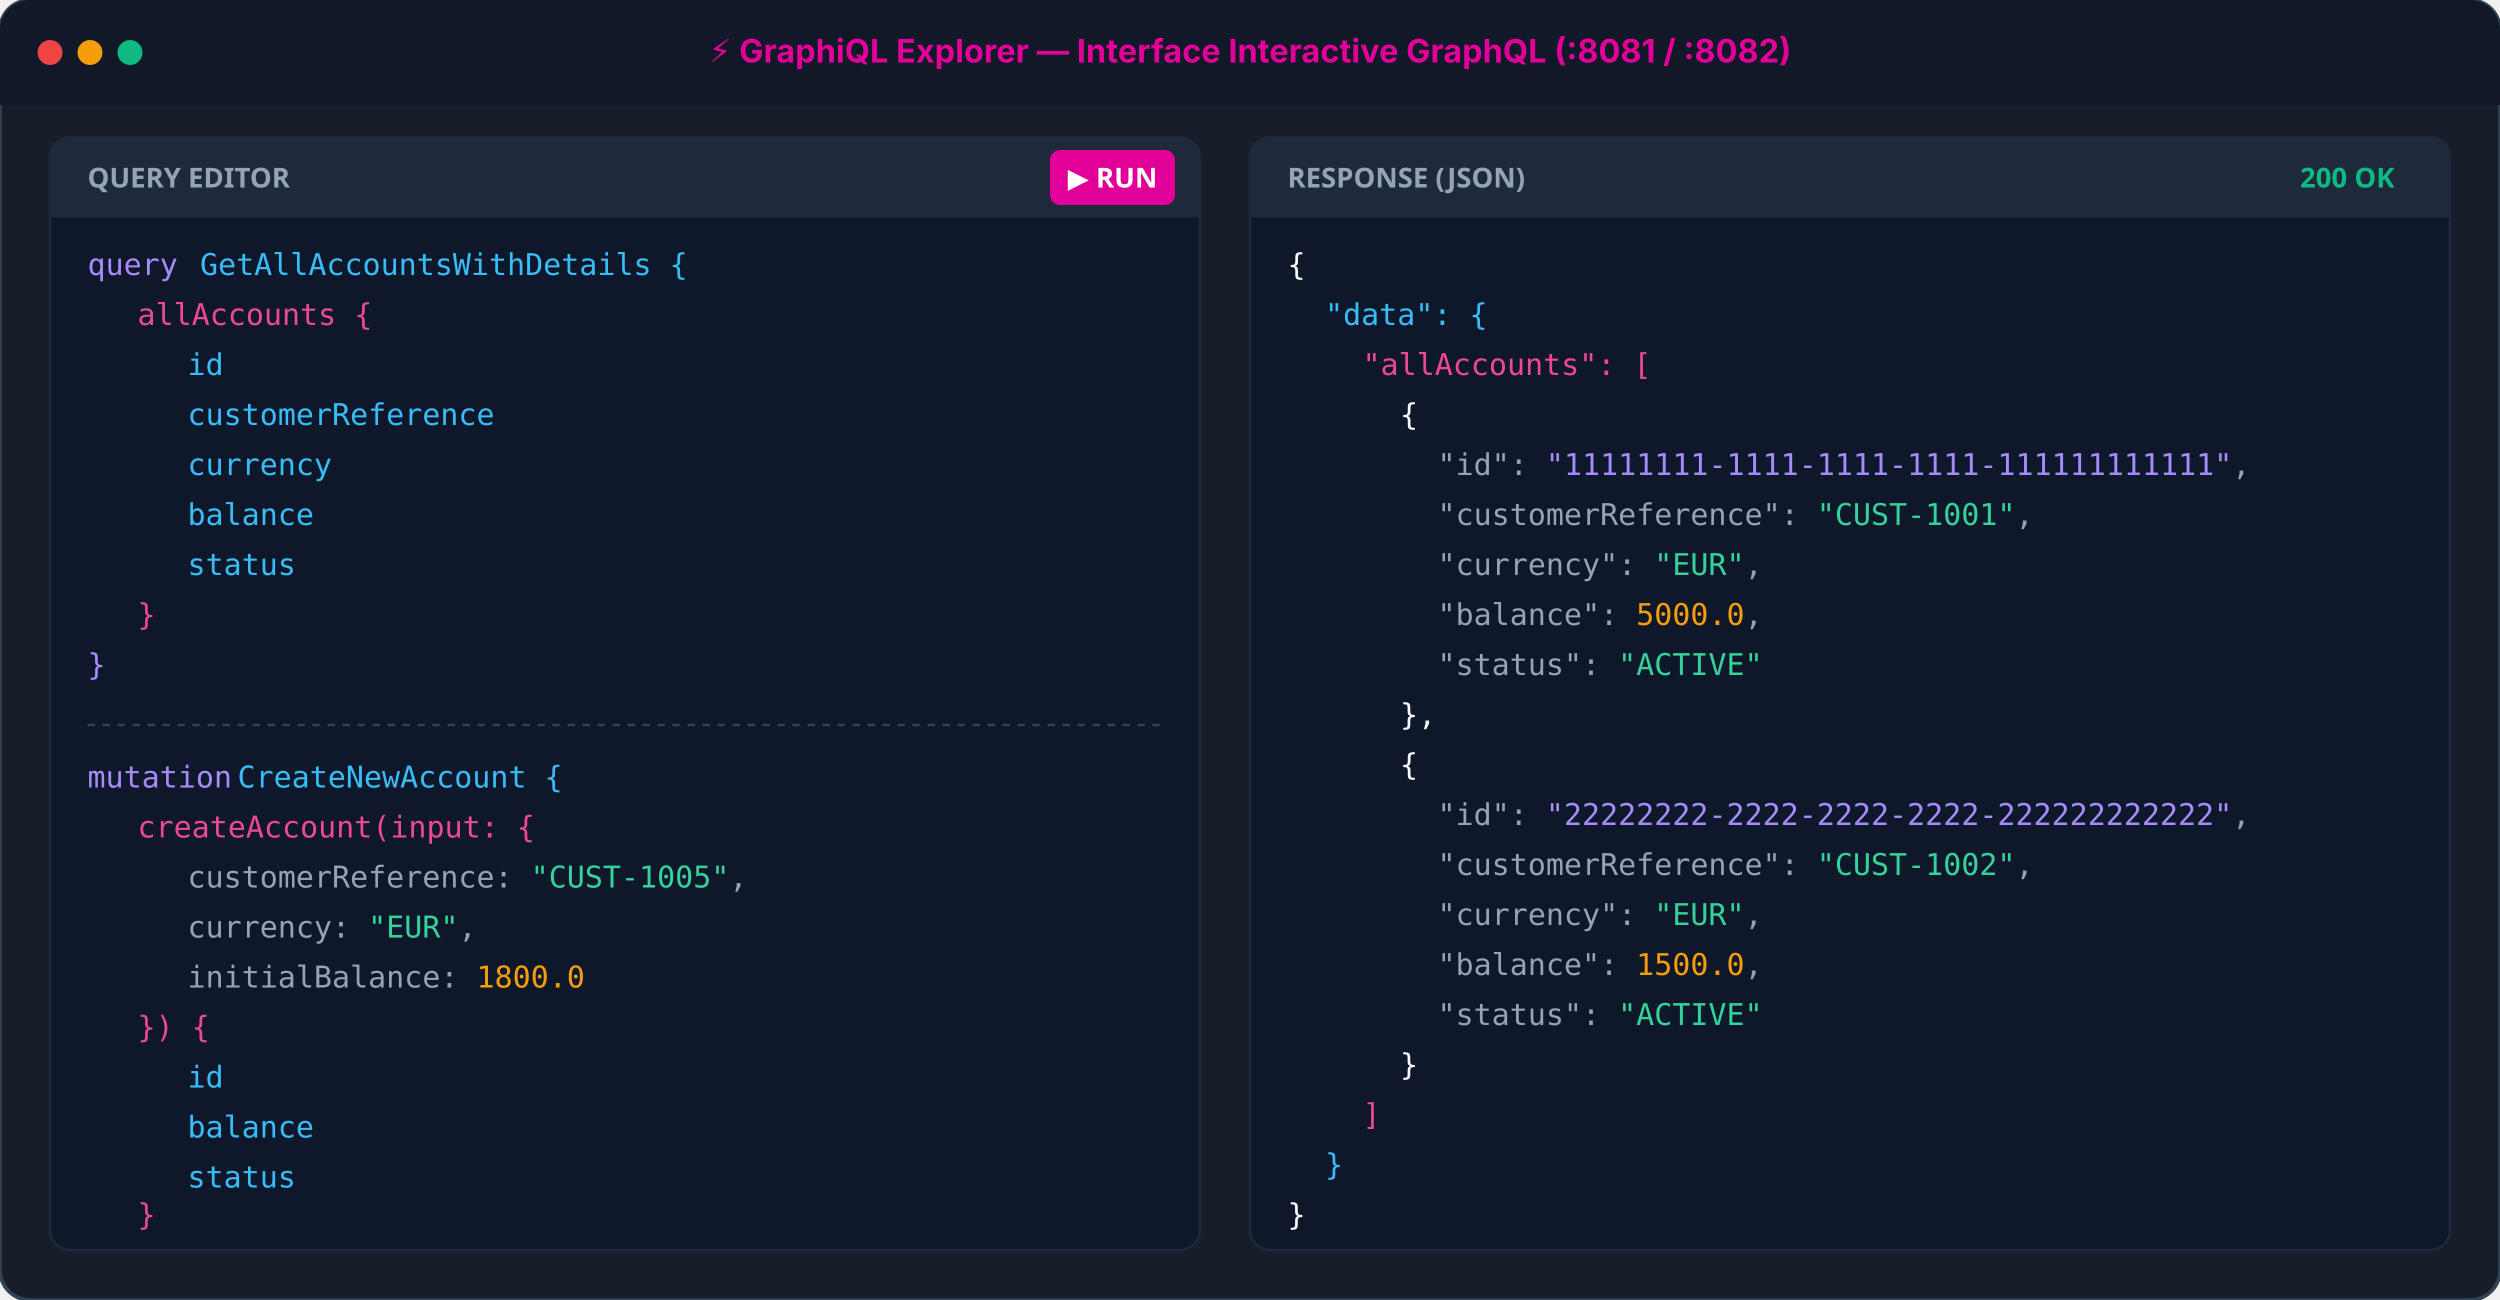
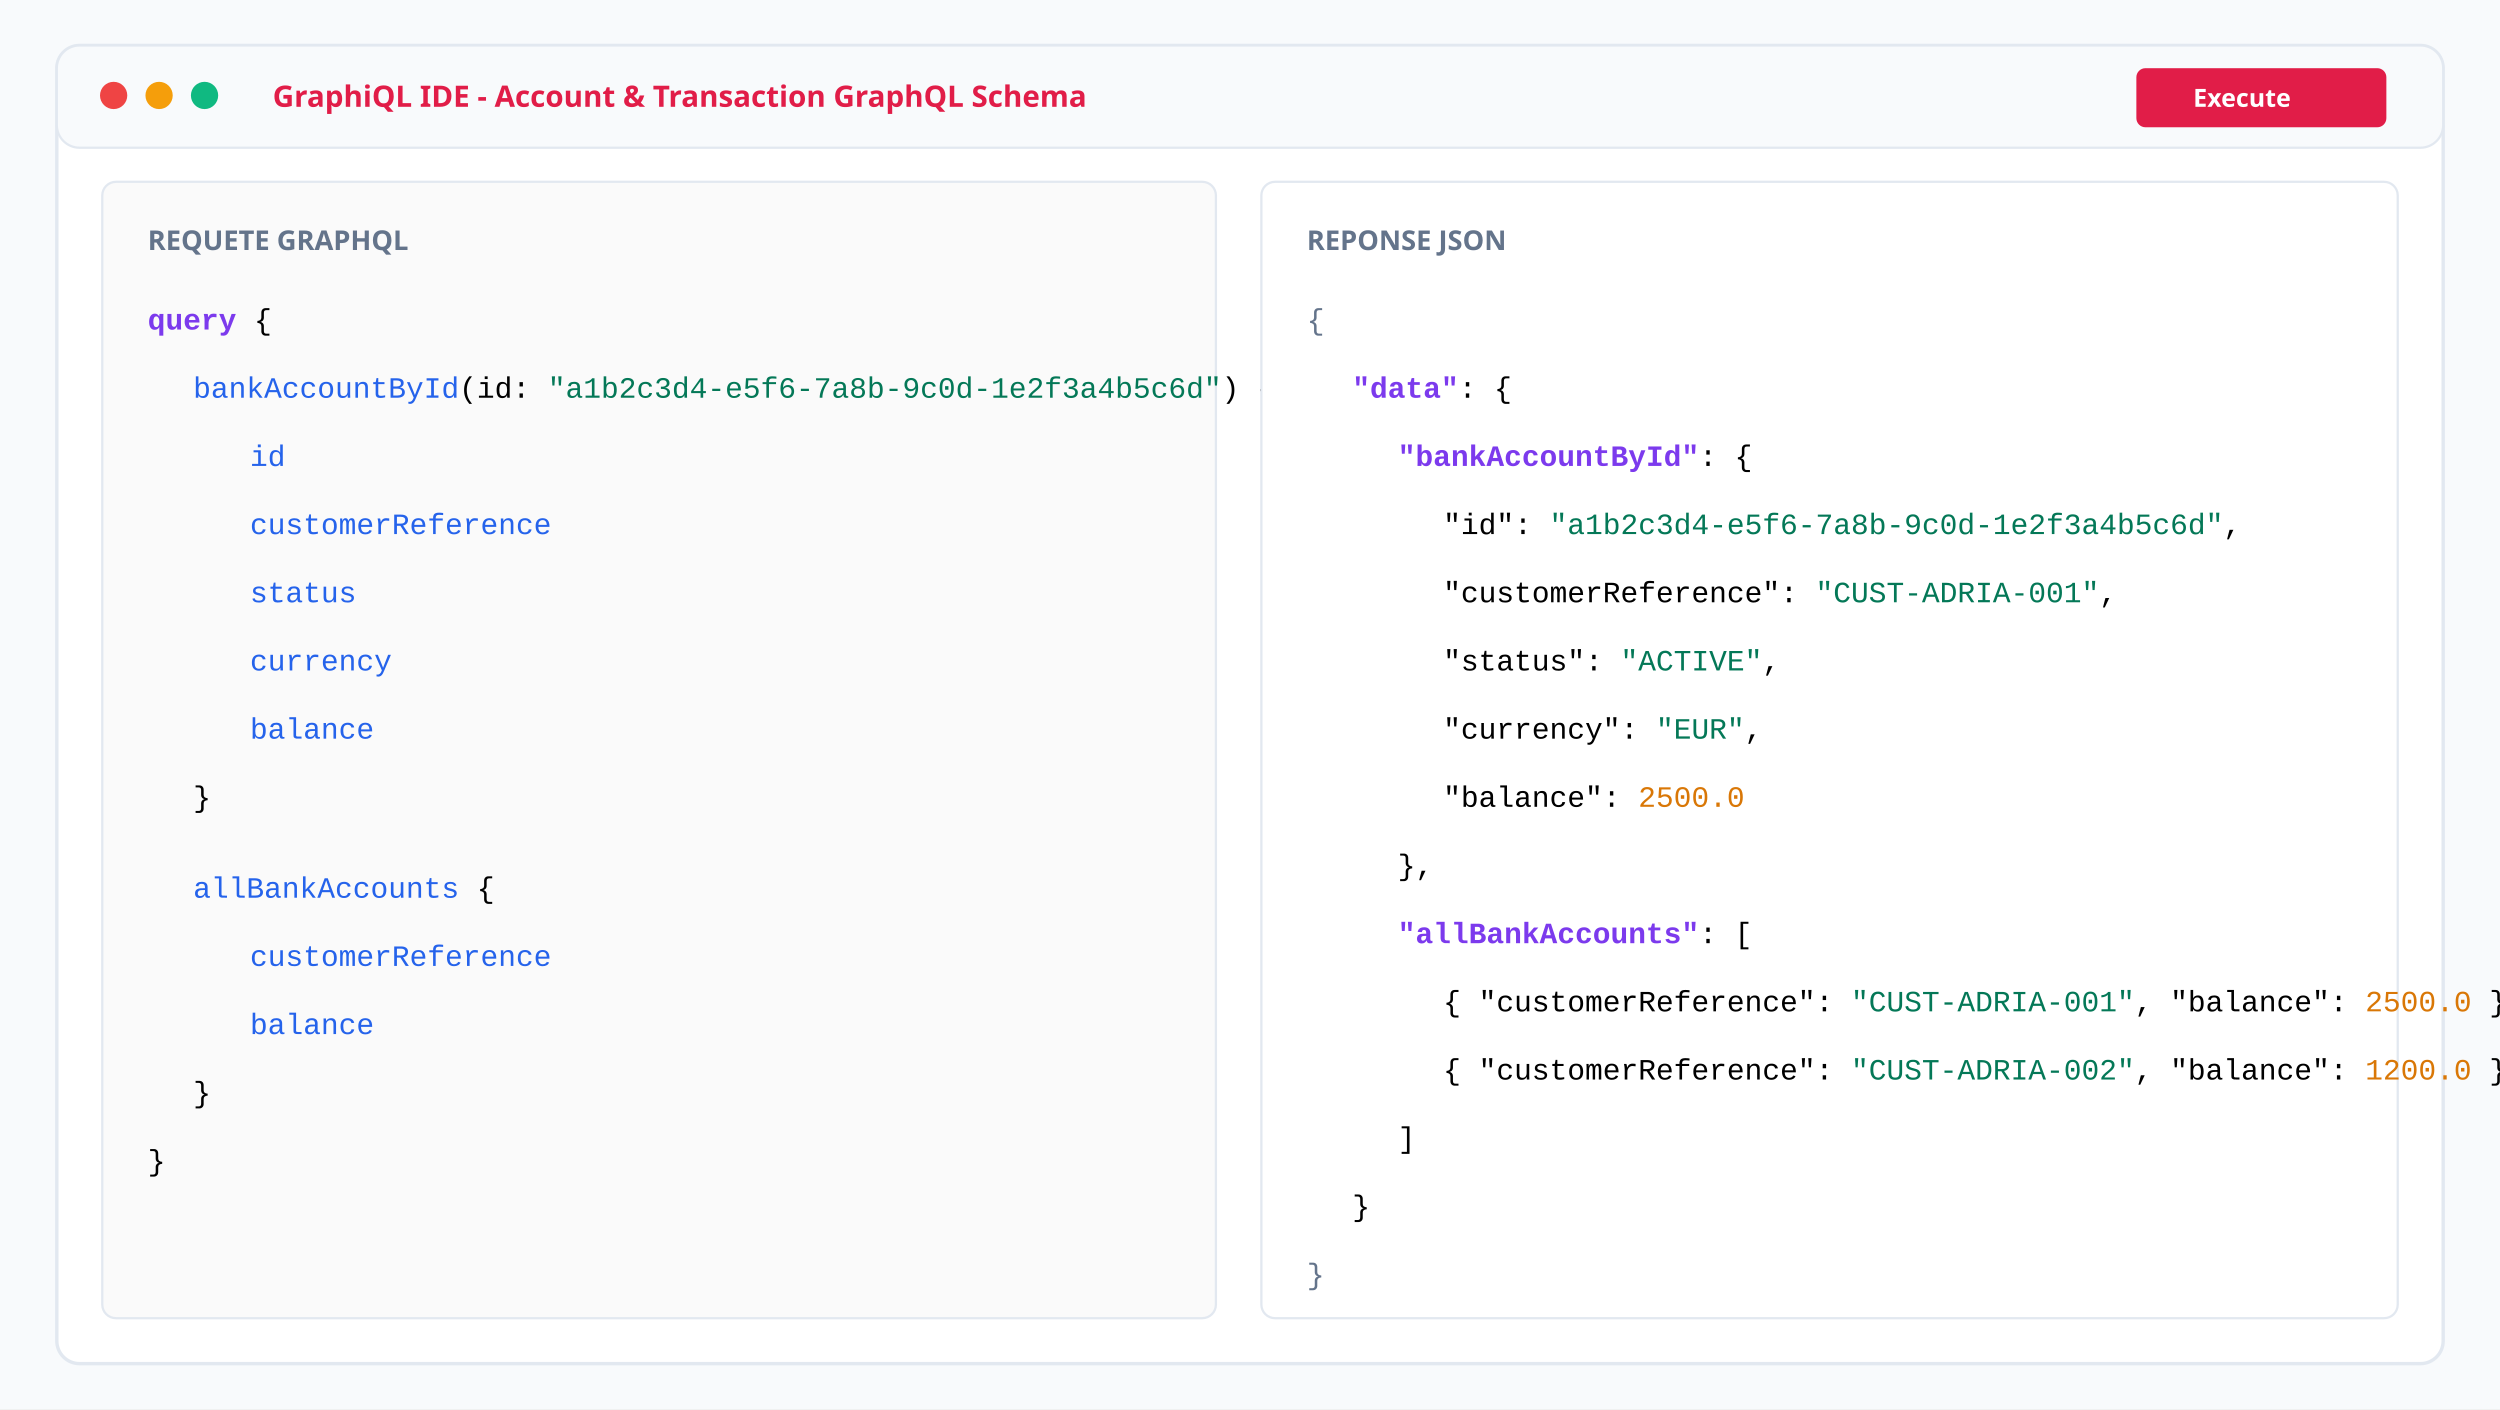
- <svg xmlns="http://www.w3.org/2000/svg" viewBox="0 0 1000 520" width="100%" height="100%">
-   <rect width="1000" height="520" rx="12" fill="#181e29" stroke="#334155" stroke-width="1.5" />
-   <rect width="1000" height="42" rx="12" fill="#111827" />
-   <rect y="30" width="1000" height="12" fill="#111827" />
-   <circle cx="20" cy="21" r="5" fill="#ef4444" />
-   <circle cx="36" cy="21" r="5" fill="#f59e0b" />
-   <circle cx="52" cy="21" r="5" fill="#10b981" />
-   <text x="500" y="25" fill="#e10098" font-family="-apple-system, sans-serif" font-size="13" font-weight="bold" text-anchor="middle">⚡ GraphiQL Explorer — Interface Interactive GraphQL (:8081 / :8082)</text>
-   <rect x="20" y="55" width="460" height="445" rx="8" fill="#0f172a" stroke="#1e293b" />
-   <rect x="20" y="55" width="460" height="32" rx="8" fill="#1e293b" />
-   <rect x="20" y="75" width="460" height="12" fill="#1e293b" />
-   <text x="35" y="75" fill="#94a3b8" font-family="sans-serif" font-size="11" font-weight="bold">QUERY EDITOR</text>
-   <rect x="420" y="60" width="50" height="22" rx="4" fill="#e10098" />
-   <text x="445" y="75" fill="#ffffff" font-family="sans-serif" font-size="11" font-weight="bold" text-anchor="middle">▶ RUN</text>
-   <text x="35" y="110" fill="#a78bfa" font-family="monospace" font-size="12">query</text>
-   <text x="80" y="110" fill="#38bdf8" font-family="monospace" font-size="12">GetAllAccountsWithDetails {</text>
-   <text x="55" y="130" fill="#ec4899" font-family="monospace" font-size="12">  allAccounts {</text>
-   <text x="75" y="150" fill="#38bdf8" font-family="monospace" font-size="12">    id</text>
-   <text x="75" y="170" fill="#38bdf8" font-family="monospace" font-size="12">    customerReference</text>
-   <text x="75" y="190" fill="#38bdf8" font-family="monospace" font-size="12">    currency</text>
-   <text x="75" y="210" fill="#38bdf8" font-family="monospace" font-size="12">    balance</text>
-   <text x="75" y="230" fill="#38bdf8" font-family="monospace" font-size="12">    status</text>
-   <text x="55" y="250" fill="#ec4899" font-family="monospace" font-size="12">  }</text>
-   <text x="35" y="270" fill="#a78bfa" font-family="monospace" font-size="12">}</text>
-   <line x1="35" y1="290" x2="465" y2="290" stroke="#334155" stroke-dasharray="3" />
-   <text x="35" y="315" fill="#a78bfa" font-family="monospace" font-size="12">mutation</text>
-   <text x="95" y="315" fill="#38bdf8" font-family="monospace" font-size="12">CreateNewAccount {</text>
-   <text x="55" y="335" fill="#ec4899" font-family="monospace" font-size="12">  createAccount(input: {</text>
-   <text x="75" y="355" fill="#94a3b8" font-family="monospace" font-size="12">    customerReference: <tspan fill="#34d399">"CUST-1005"</tspan>,</text>
-   <text x="75" y="375" fill="#94a3b8" font-family="monospace" font-size="12">    currency: <tspan fill="#34d399">"EUR"</tspan>,</text>
-   <text x="75" y="395" fill="#94a3b8" font-family="monospace" font-size="12">    initialBalance: <tspan fill="#f59e0b">1800.0</tspan>
+ <svg xmlns="http://www.w3.org/2000/svg" viewBox="0 0 1100 620" width="100%" height="100%">
+   <defs>
+     <style>
+       .code { font-family: 'SF Mono', Consolas, 'Courier New', monospace; font-size: 13px; }
+       .field { fill: #2563eb; }
+       .kw { fill: #7c3aed; font-weight: 600; }
+       .str { fill: #047857; }
+       .num { fill: #d97706; }
+     </style>
+   </defs>
+   <rect width="1100" height="620" fill="#f8fafc" />
+   <rect x="25" y="20" width="1050" height="580" rx="10" fill="#ffffff" stroke="#e2e8f0" stroke-width="1.5" />
+   <rect x="25" y="20" width="1050" height="45" rx="10" fill="#f8fafc" stroke="#e2e8f0" />
+   <circle cx="50" cy="42" r="6" fill="#ef4444" />
+   <circle cx="70" cy="42" r="6" fill="#f59e0b" />
+   <circle cx="90" cy="42" r="6" fill="#10b981" />
+   <text x="120" y="47" font-family="sans-serif" font-size="13" font-weight="700" fill="#e11d48">GraphiQL IDE - Account &amp; Transaction GraphQL Schema</text>
+   <rect x="940" y="30" width="110" height="26" rx="4" fill="#e11d48" />
+   <text x="965" y="47" font-family="sans-serif" font-size="11" font-weight="700" fill="#ffffff">Execute</text>
+   <rect x="45" y="80" width="490" height="500" rx="6" fill="#fafafa" stroke="#e2e8f0" />
+   <text x="65" y="110" font-family="sans-serif" font-size="12" font-weight="600" fill="#64748b">REQUETE GRAPHQL</text>
+   <text x="65" y="145" class="code">
+     <tspan class="kw">query</tspan> {</text>
+   <text x="85" y="175" class="code">
+     <tspan class="field">bankAccountById</tspan>(id: <tspan class="str">"a1b2c3d4-e5f6-7a8b-9c0d-1e2f3a4b5c6d"</tspan>) {</text>
+   <text x="110" y="205" class="code">
+     <tspan class="field">id</tspan>
  </text>
-   <text x="55" y="415" fill="#ec4899" font-family="monospace" font-size="12">  }) {</text>
-   <text x="75" y="435" fill="#38bdf8" font-family="monospace" font-size="12">    id</text>
-   <text x="75" y="455" fill="#38bdf8" font-family="monospace" font-size="12">    balance</text>
-   <text x="75" y="475" fill="#38bdf8" font-family="monospace" font-size="12">    status</text>
-   <text x="55" y="490" fill="#ec4899" font-family="monospace" font-size="12">  }</text>
-   <rect x="500" y="55" width="480" height="445" rx="8" fill="#0f172a" stroke="#1e293b" />
-   <rect x="500" y="55" width="480" height="32" rx="8" fill="#1e293b" />
-   <rect x="500" y="75" width="480" height="12" fill="#1e293b" />
-   <text x="515" y="75" fill="#94a3b8" font-family="sans-serif" font-size="11" font-weight="bold">RESPONSE (JSON)</text>
-   <text x="920" y="75" fill="#10b981" font-family="sans-serif" font-size="11" font-weight="bold">200 OK</text>
-   <text x="515" y="110" fill="#f8fafc" font-family="monospace" font-size="12">{</text>
-   <text x="530" y="130" fill="#38bdf8" font-family="monospace" font-size="12">  "data": {</text>
-   <text x="545" y="150" fill="#ec4899" font-family="monospace" font-size="12">    "allAccounts": [</text>
-   <text x="560" y="170" fill="#f8fafc" font-family="monospace" font-size="12">      {</text>
-   <text x="575" y="190" fill="#94a3b8" font-family="monospace" font-size="12">        "id": <tspan fill="#a78bfa">"11111111-1111-1111-1111-111111111111"</tspan>,</text>
-   <text x="575" y="210" fill="#94a3b8" font-family="monospace" font-size="12">        "customerReference": <tspan fill="#34d399">"CUST-1001"</tspan>,</text>
-   <text x="575" y="230" fill="#94a3b8" font-family="monospace" font-size="12">        "currency": <tspan fill="#34d399">"EUR"</tspan>,</text>
-   <text x="575" y="250" fill="#94a3b8" font-family="monospace" font-size="12">        "balance": <tspan fill="#f59e0b">5000.0</tspan>,</text>
-   <text x="575" y="270" fill="#94a3b8" font-family="monospace" font-size="12">        "status": <tspan fill="#34d399">"ACTIVE"</tspan>
+   <text x="110" y="235" class="code">
+     <tspan class="field">customerReference</tspan>
  </text>
-   <text x="560" y="290" fill="#f8fafc" font-family="monospace" font-size="12">      },</text>
-   <text x="560" y="310" fill="#f8fafc" font-family="monospace" font-size="12">      {</text>
-   <text x="575" y="330" fill="#94a3b8" font-family="monospace" font-size="12">        "id": <tspan fill="#a78bfa">"22222222-2222-2222-2222-222222222222"</tspan>,</text>
-   <text x="575" y="350" fill="#94a3b8" font-family="monospace" font-size="12">        "customerReference": <tspan fill="#34d399">"CUST-1002"</tspan>,</text>
-   <text x="575" y="370" fill="#94a3b8" font-family="monospace" font-size="12">        "currency": <tspan fill="#34d399">"EUR"</tspan>,</text>
-   <text x="575" y="390" fill="#94a3b8" font-family="monospace" font-size="12">        "balance": <tspan fill="#f59e0b">1500.0</tspan>,</text>
-   <text x="575" y="410" fill="#94a3b8" font-family="monospace" font-size="12">        "status": <tspan fill="#34d399">"ACTIVE"</tspan>
+   <text x="110" y="265" class="code">
+     <tspan class="field">status</tspan>
  </text>
-   <text x="560" y="430" fill="#f8fafc" font-family="monospace" font-size="12">      }</text>
-   <text x="545" y="450" fill="#ec4899" font-family="monospace" font-size="12">    ]</text>
-   <text x="530" y="470" fill="#38bdf8" font-family="monospace" font-size="12">  }</text>
-   <text x="515" y="490" fill="#f8fafc" font-family="monospace" font-size="12">}</text>
+   <text x="110" y="295" class="code">
+     <tspan class="field">currency</tspan>
+   </text>
+   <text x="110" y="325" class="code">
+     <tspan class="field">balance</tspan>
+   </text>
+   <text x="85" y="355" class="code">}</text>
+   <text x="85" y="395" class="code">
+     <tspan class="field">allBankAccounts</tspan> {</text>
+   <text x="110" y="425" class="code">
+     <tspan class="field">customerReference</tspan>
+   </text>
+   <text x="110" y="455" class="code">
+     <tspan class="field">balance</tspan>
+   </text>
+   <text x="85" y="485" class="code">}</text>
+   <text x="65" y="515" class="code">}</text>
+   <rect x="555" y="80" width="500" height="500" rx="6" fill="#ffffff" stroke="#e2e8f0" />
+   <text x="575" y="110" font-family="sans-serif" font-size="12" font-weight="600" fill="#64748b">REPONSE JSON</text>
+   <text x="575" y="145" class="code" fill="#64748b">{</text>
+   <text x="595" y="175" class="code">
+     <tspan class="kw">"data"</tspan>: {</text>
+   <text x="615" y="205" class="code">
+     <tspan class="kw">"bankAccountById"</tspan>: {</text>
+   <text x="635" y="235" class="code">"id": <tspan class="str">"a1b2c3d4-e5f6-7a8b-9c0d-1e2f3a4b5c6d"</tspan>,</text>
+   <text x="635" y="265" class="code">"customerReference": <tspan class="str">"CUST-ADRIA-001"</tspan>,</text>
+   <text x="635" y="295" class="code">"status": <tspan class="str">"ACTIVE"</tspan>,</text>
+   <text x="635" y="325" class="code">"currency": <tspan class="str">"EUR"</tspan>,</text>
+   <text x="635" y="355" class="code">"balance": <tspan class="num">2500.0</tspan>
+   </text>
+   <text x="615" y="385" class="code">},</text>
+   <text x="615" y="415" class="code">
+     <tspan class="kw">"allBankAccounts"</tspan>: [</text>
+   <text x="635" y="445" class="code">{ "customerReference": <tspan class="str">"CUST-ADRIA-001"</tspan>, "balance": <tspan class="num">2500.0</tspan> },</text>
+   <text x="635" y="475" class="code">{ "customerReference": <tspan class="str">"CUST-ADRIA-002"</tspan>, "balance": <tspan class="num">1200.0</tspan> }</text>
+   <text x="615" y="505" class="code">]</text>
+   <text x="595" y="535" class="code">}</text>
+   <text x="575" y="565" class="code" fill="#64748b">}</text>
</svg>
